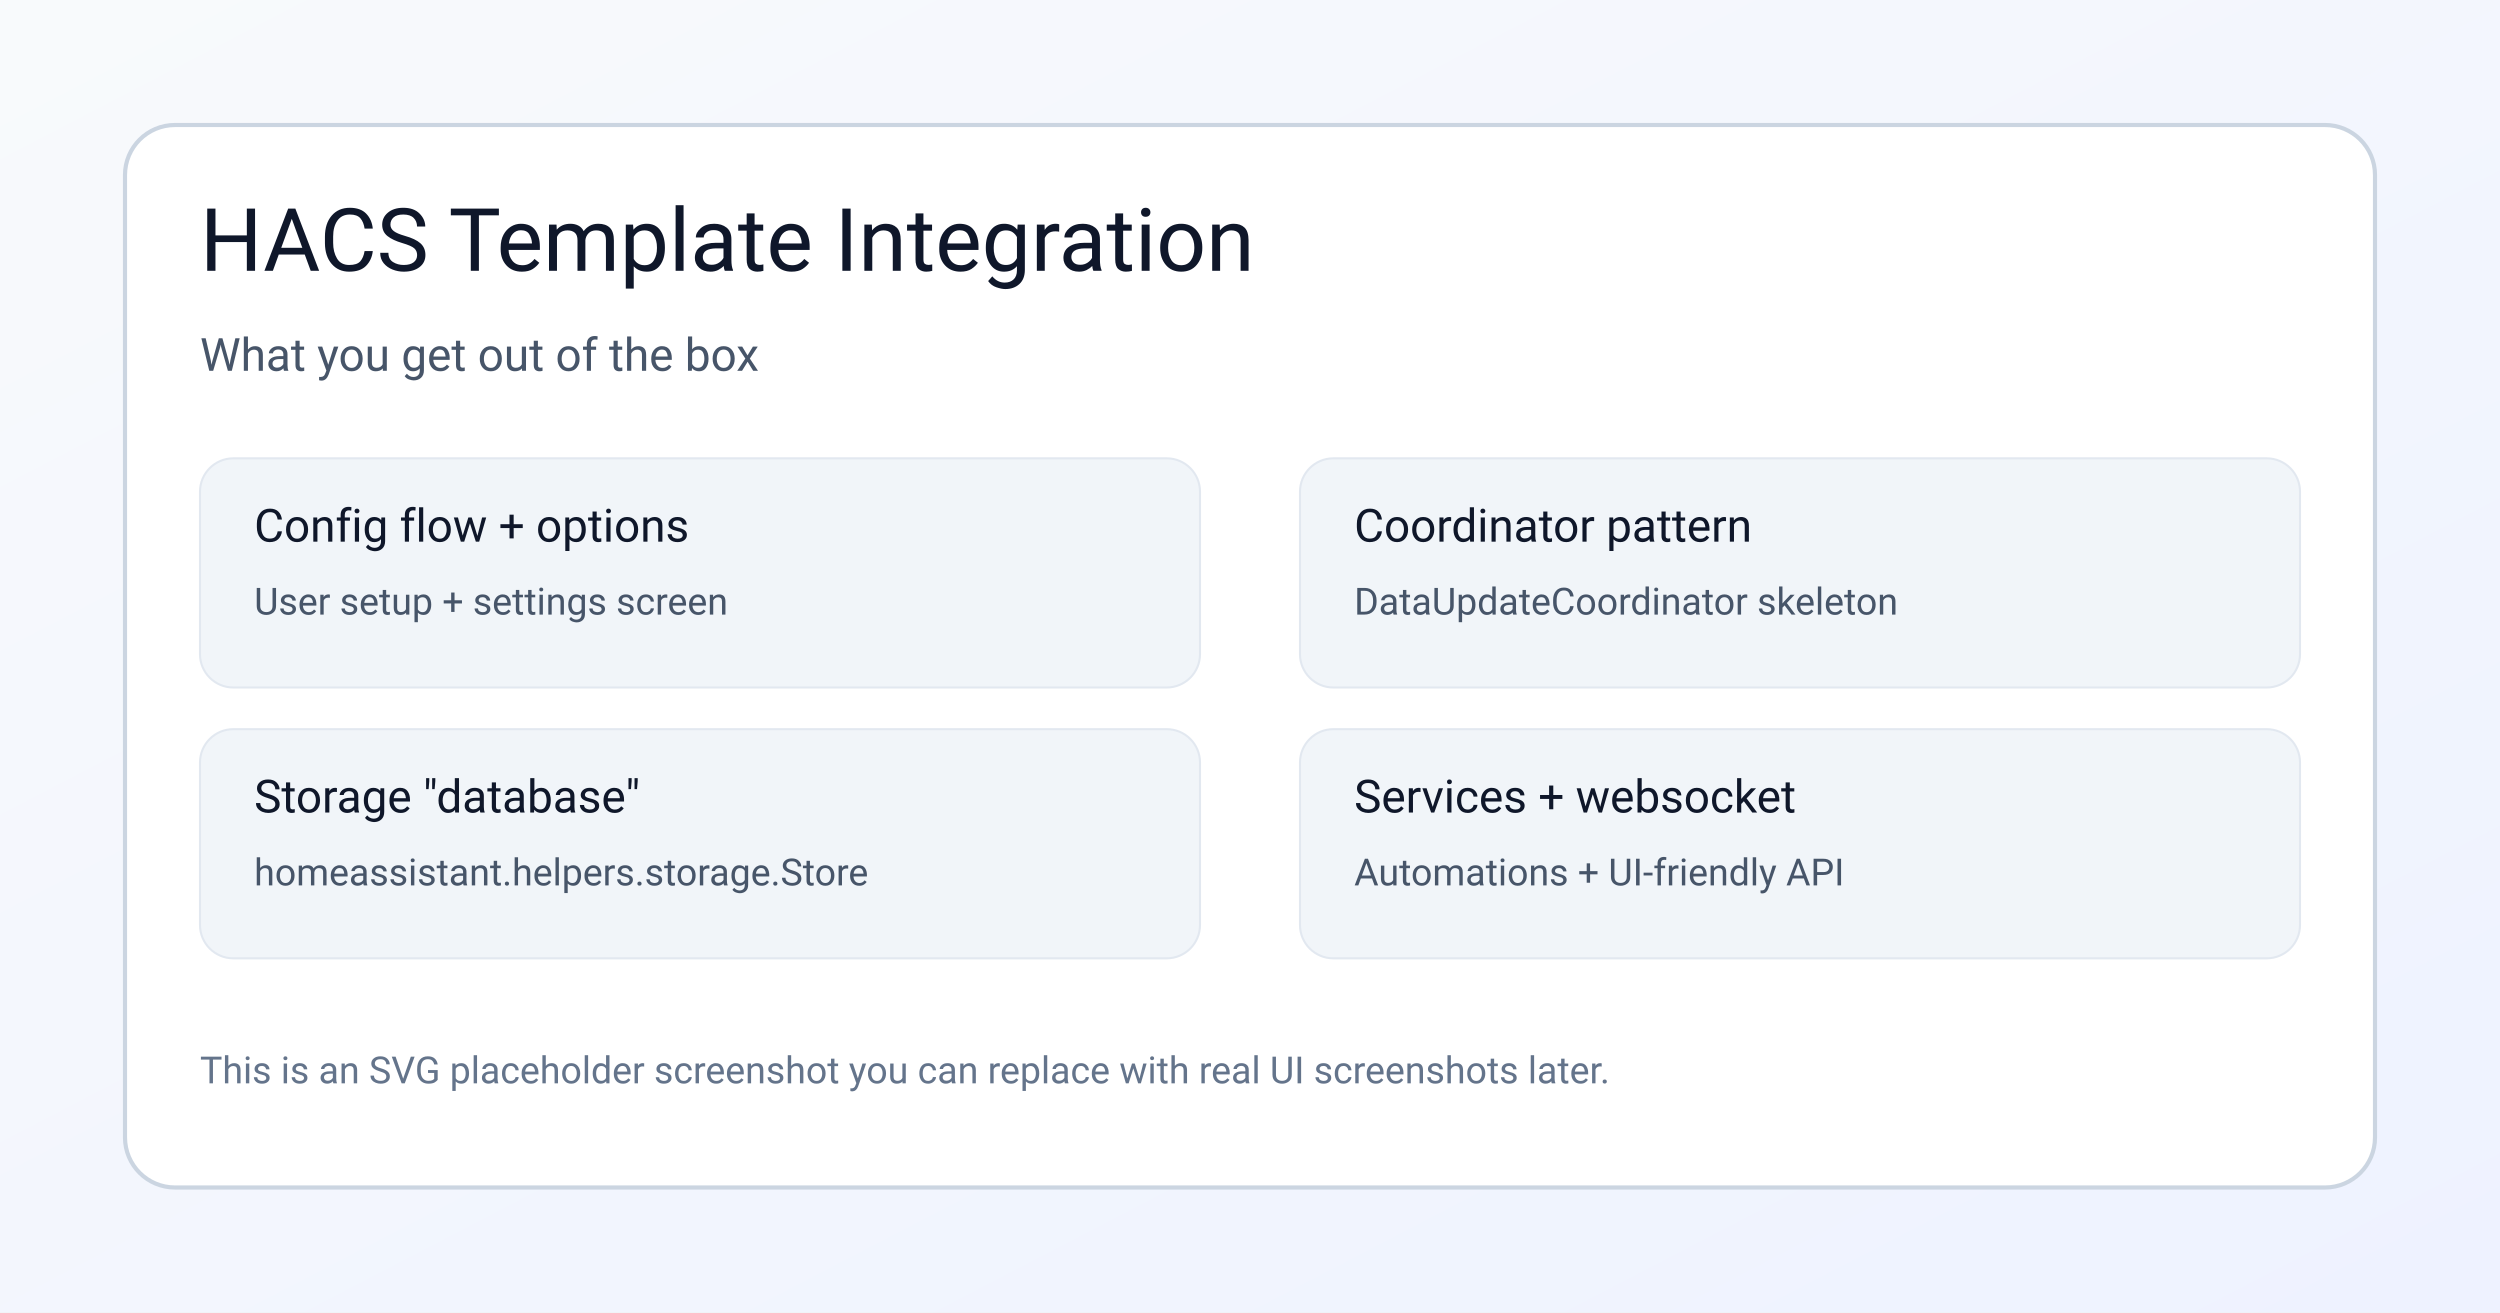
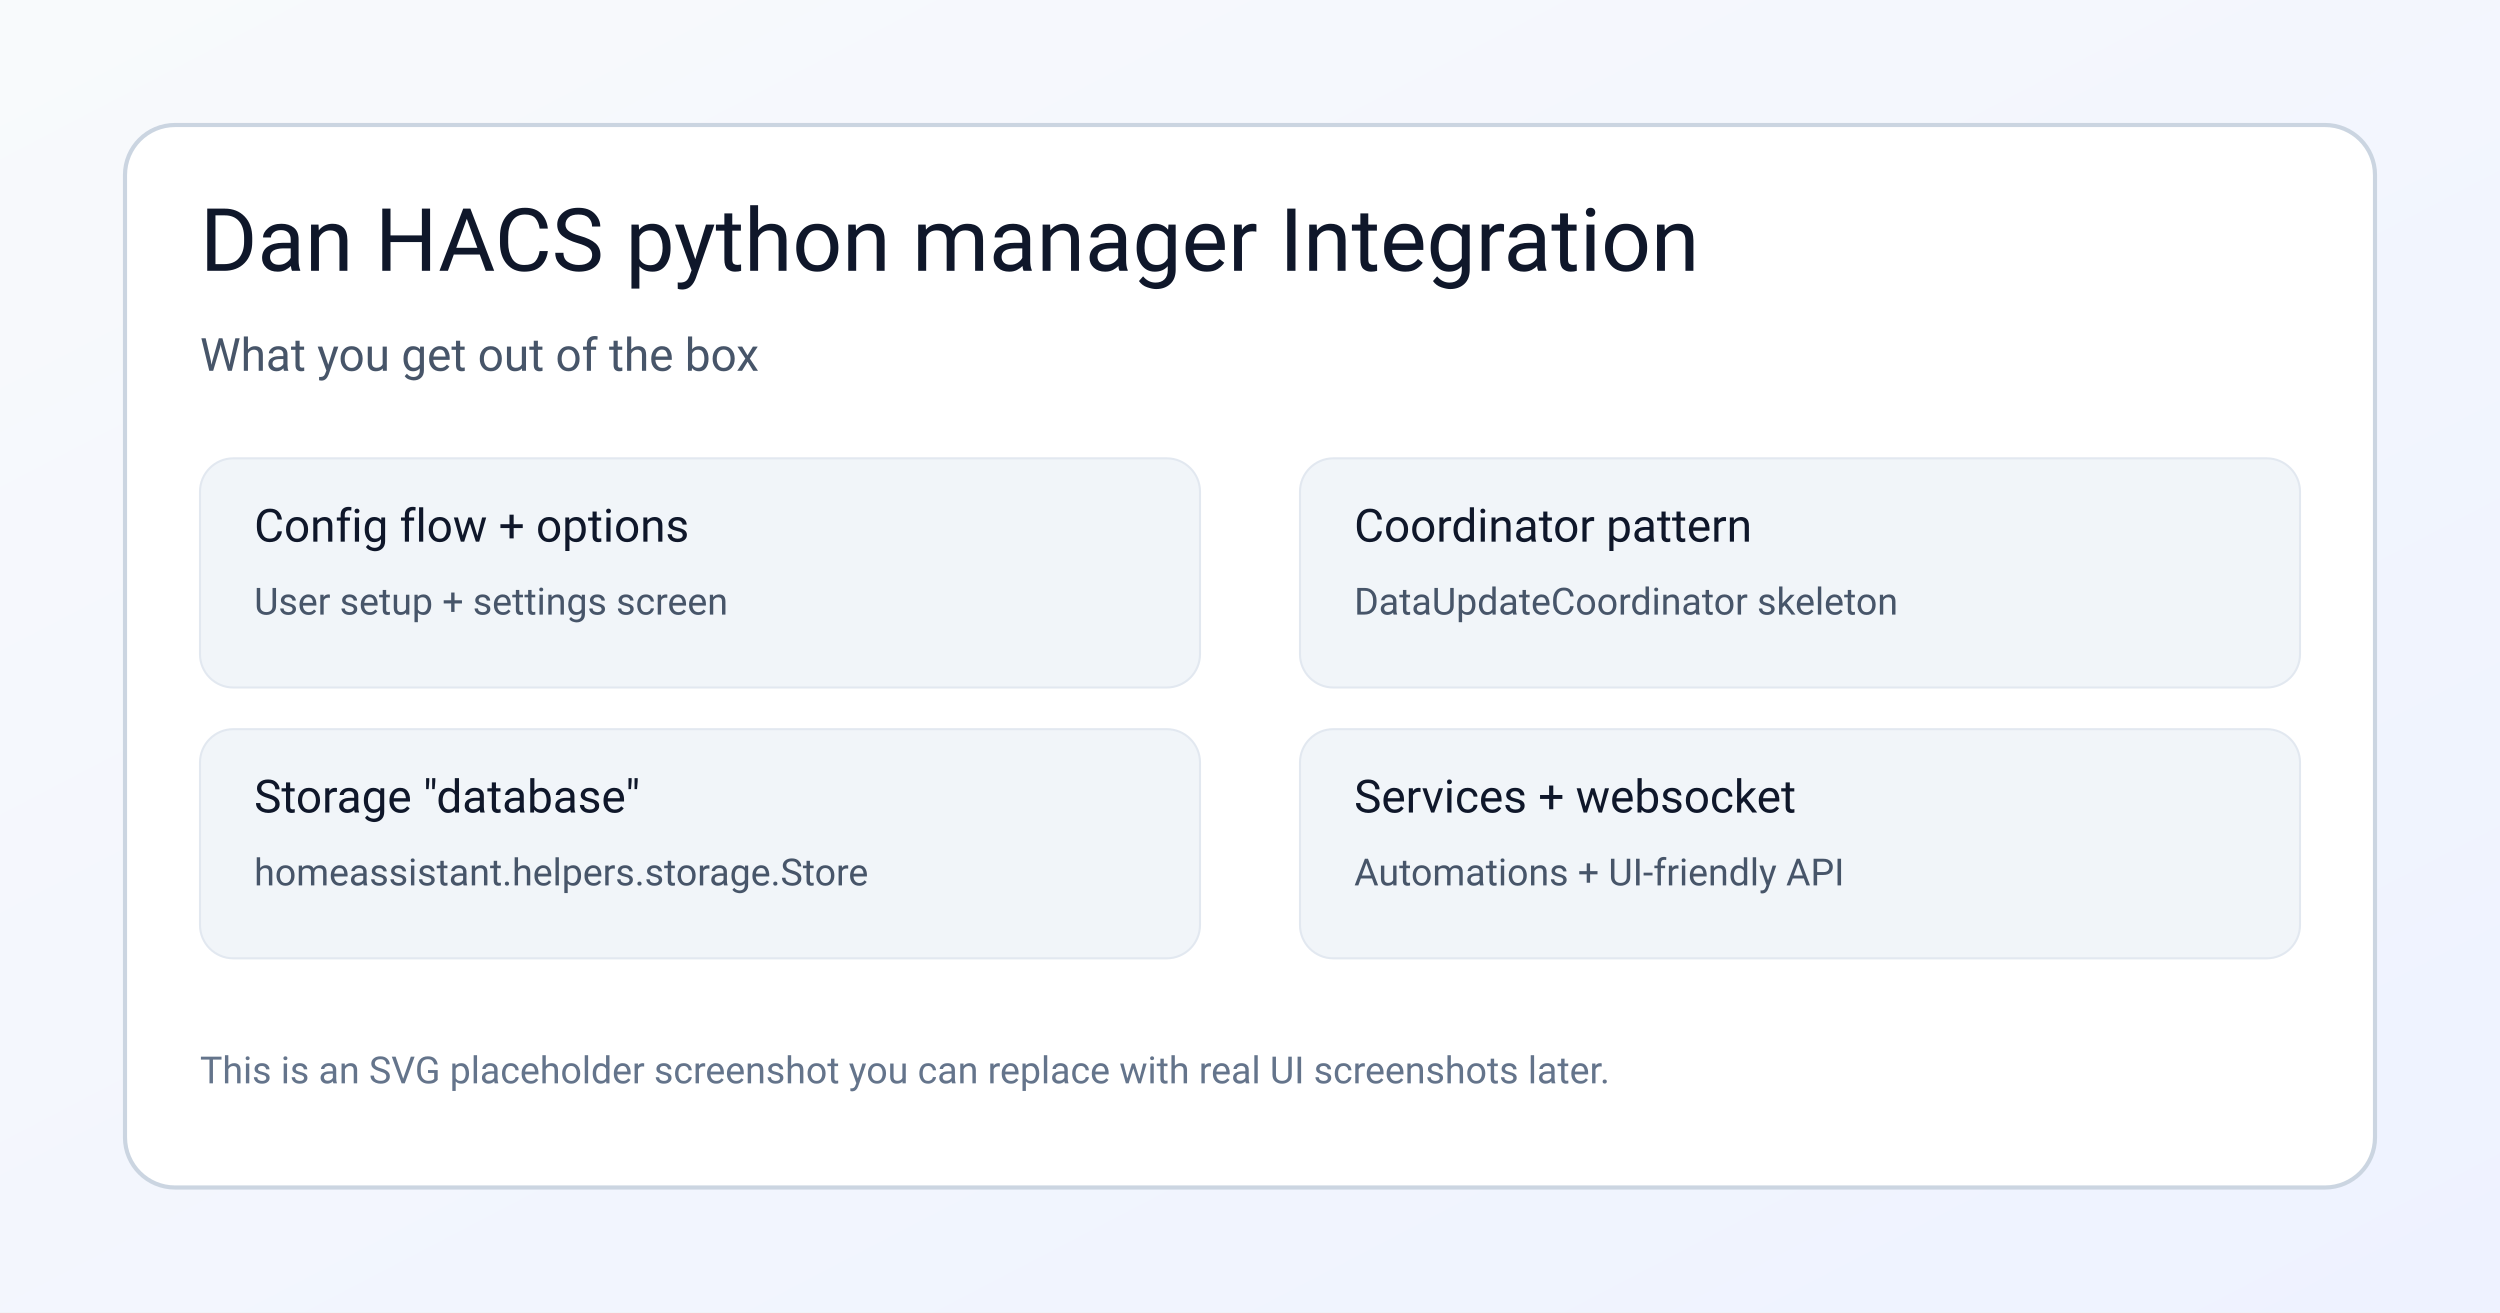
<svg xmlns="http://www.w3.org/2000/svg" width="1200" height="630" viewBox="0 0 1200 630">
  <defs>
    <linearGradient id="bg" x1="0" y1="0" x2="1" y2="1">
      <stop offset="0" stop-color="#f8fafc" />
      <stop offset="1" stop-color="#eef2ff" />
    </linearGradient>
  </defs>
  <rect width="1200" height="630" fill="url(#bg)" />
  <rect x="60" y="60" width="1080" height="510" rx="24" fill="#ffffff" stroke="#cbd5e1" stroke-width="2" />
-   <text x="96" y="130" font-family="ui-sans-serif, system-ui, -apple-system, Segoe UI, Roboto" font-size="42" fill="#0f172a">HACS Template Integration</text>
+   <text x="96" y="130" font-family="ui-sans-serif, system-ui, -apple-system, Segoe UI, Roboto" font-size="42" fill="#0f172a">Dan HACS python manager Integration</text>
  <text x="96" y="178" font-family="ui-sans-serif, system-ui, -apple-system, Segoe UI, Roboto" font-size="22" fill="#475569">What you get out of the box</text>
  <g font-family="ui-sans-serif, system-ui, -apple-system, Segoe UI, Roboto" font-size="22" fill="#0f172a">
    <rect x="96" y="220" width="480" height="110" rx="16" fill="#f1f5f9" stroke="#e2e8f0" />
    <text x="122" y="260">Config flow + options</text>
    <text x="122" y="295" fill="#475569" font-size="18">User setup + settings screen</text>
    <rect x="624" y="220" width="480" height="110" rx="16" fill="#f1f5f9" stroke="#e2e8f0" />
    <text x="650" y="260">Coordinator pattern</text>
    <text x="650" y="295" fill="#475569" font-size="18">DataUpdateCoordinator skeleton</text>
    <rect x="96" y="350" width="480" height="110" rx="16" fill="#f1f5f9" stroke="#e2e8f0" />
    <text x="122" y="390">Storage "database"</text>
    <text x="122" y="425" fill="#475569" font-size="18">homeassistant.helpers.storage.Store</text>
    <rect x="624" y="350" width="480" height="110" rx="16" fill="#f1f5f9" stroke="#e2e8f0" />
    <text x="650" y="390">Services + websocket</text>
    <text x="650" y="425" fill="#475569" font-size="18">Automations + UI-friendly API</text>
  </g>
  <text x="96" y="520" font-family="ui-sans-serif, system-ui, -apple-system, Segoe UI, Roboto" font-size="18" fill="#64748b">This is an SVG placeholder screenshot you can replace with real UI screenshots later.</text>
</svg>
